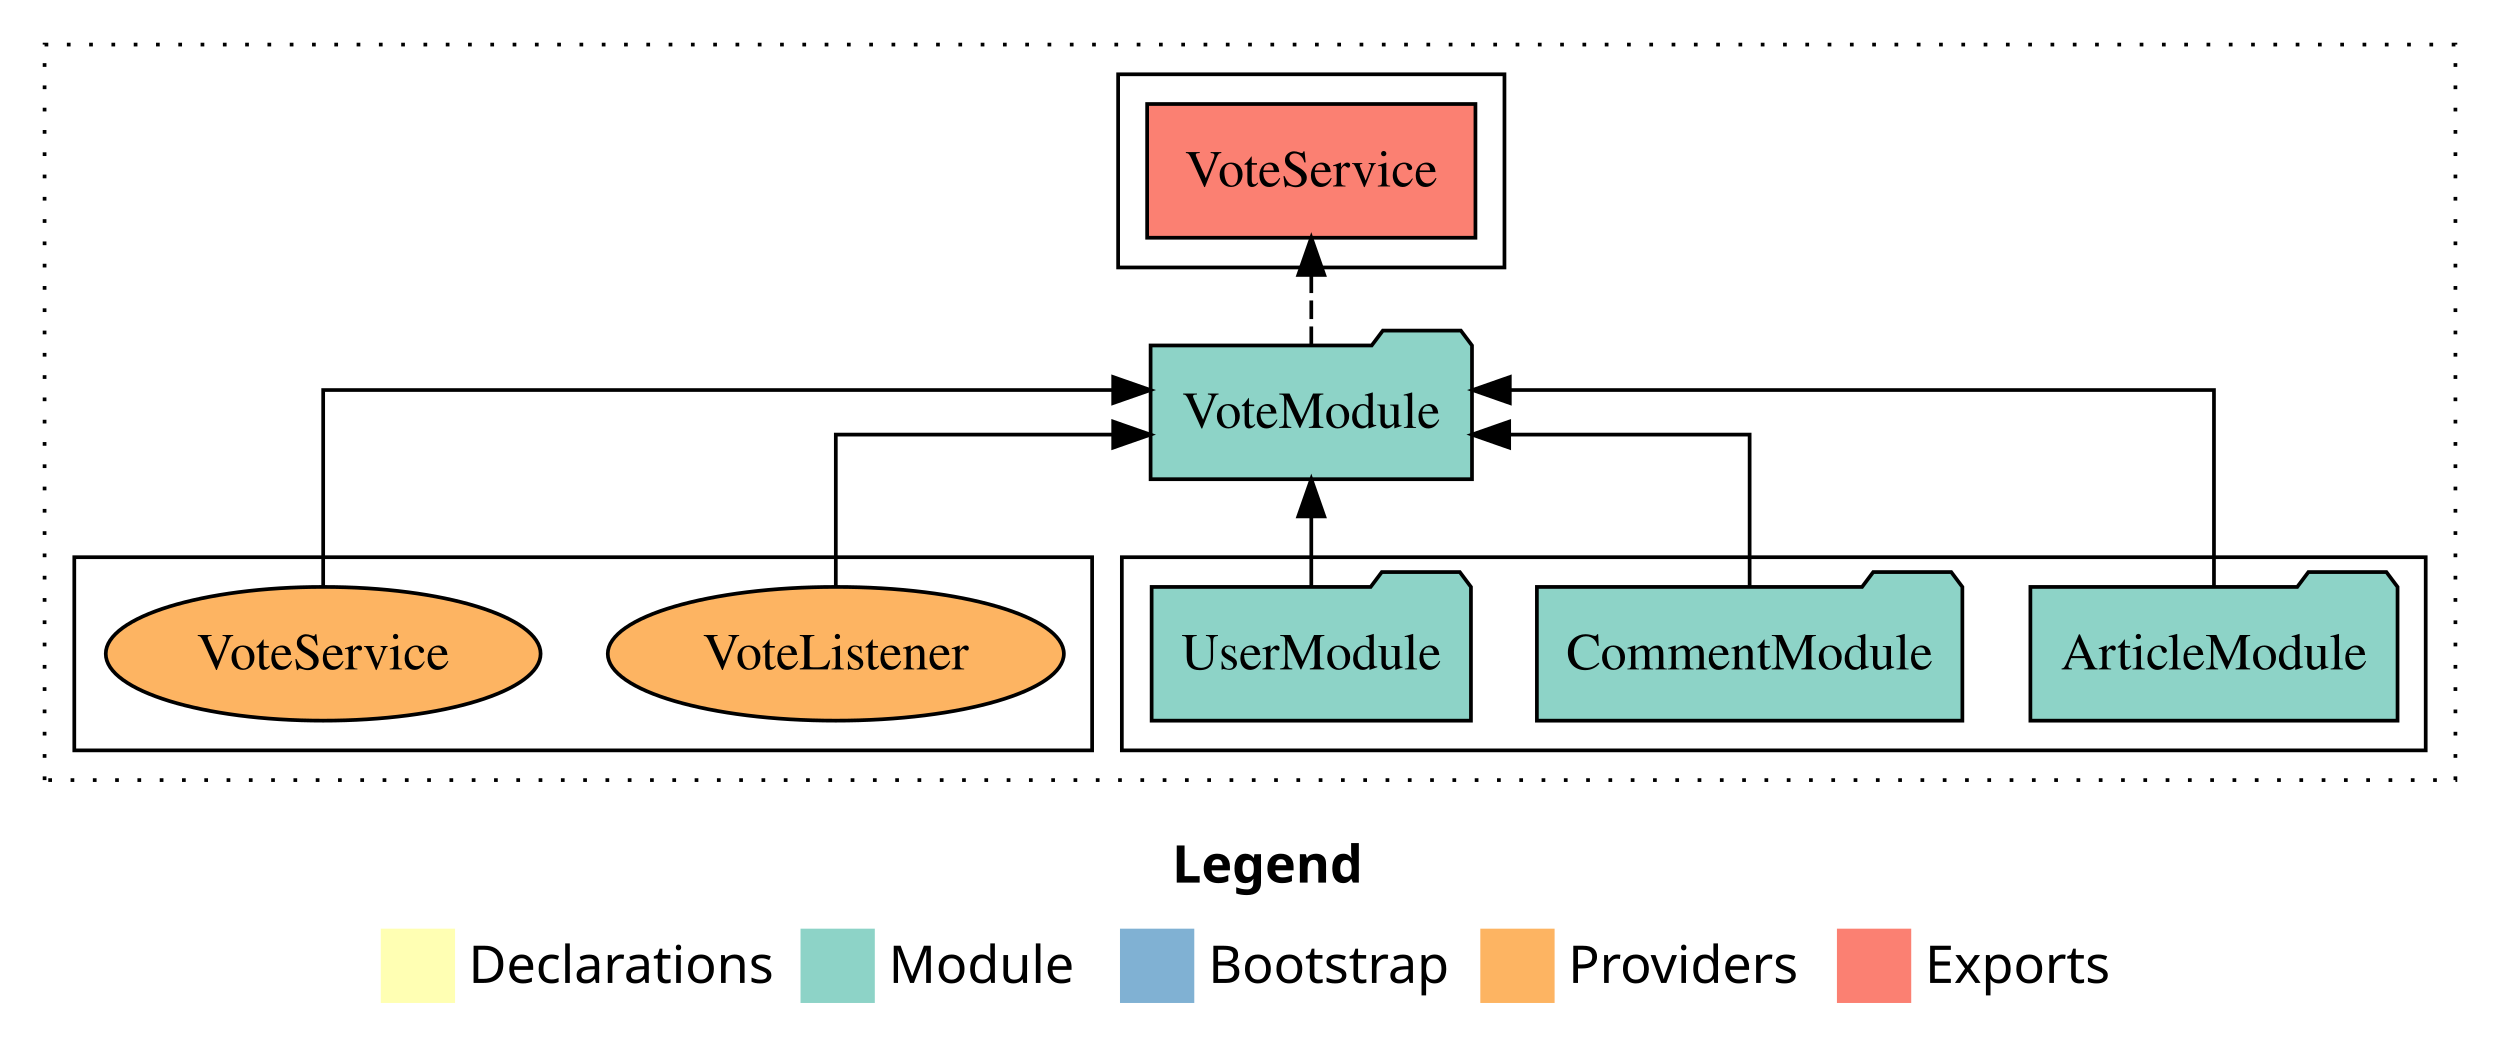
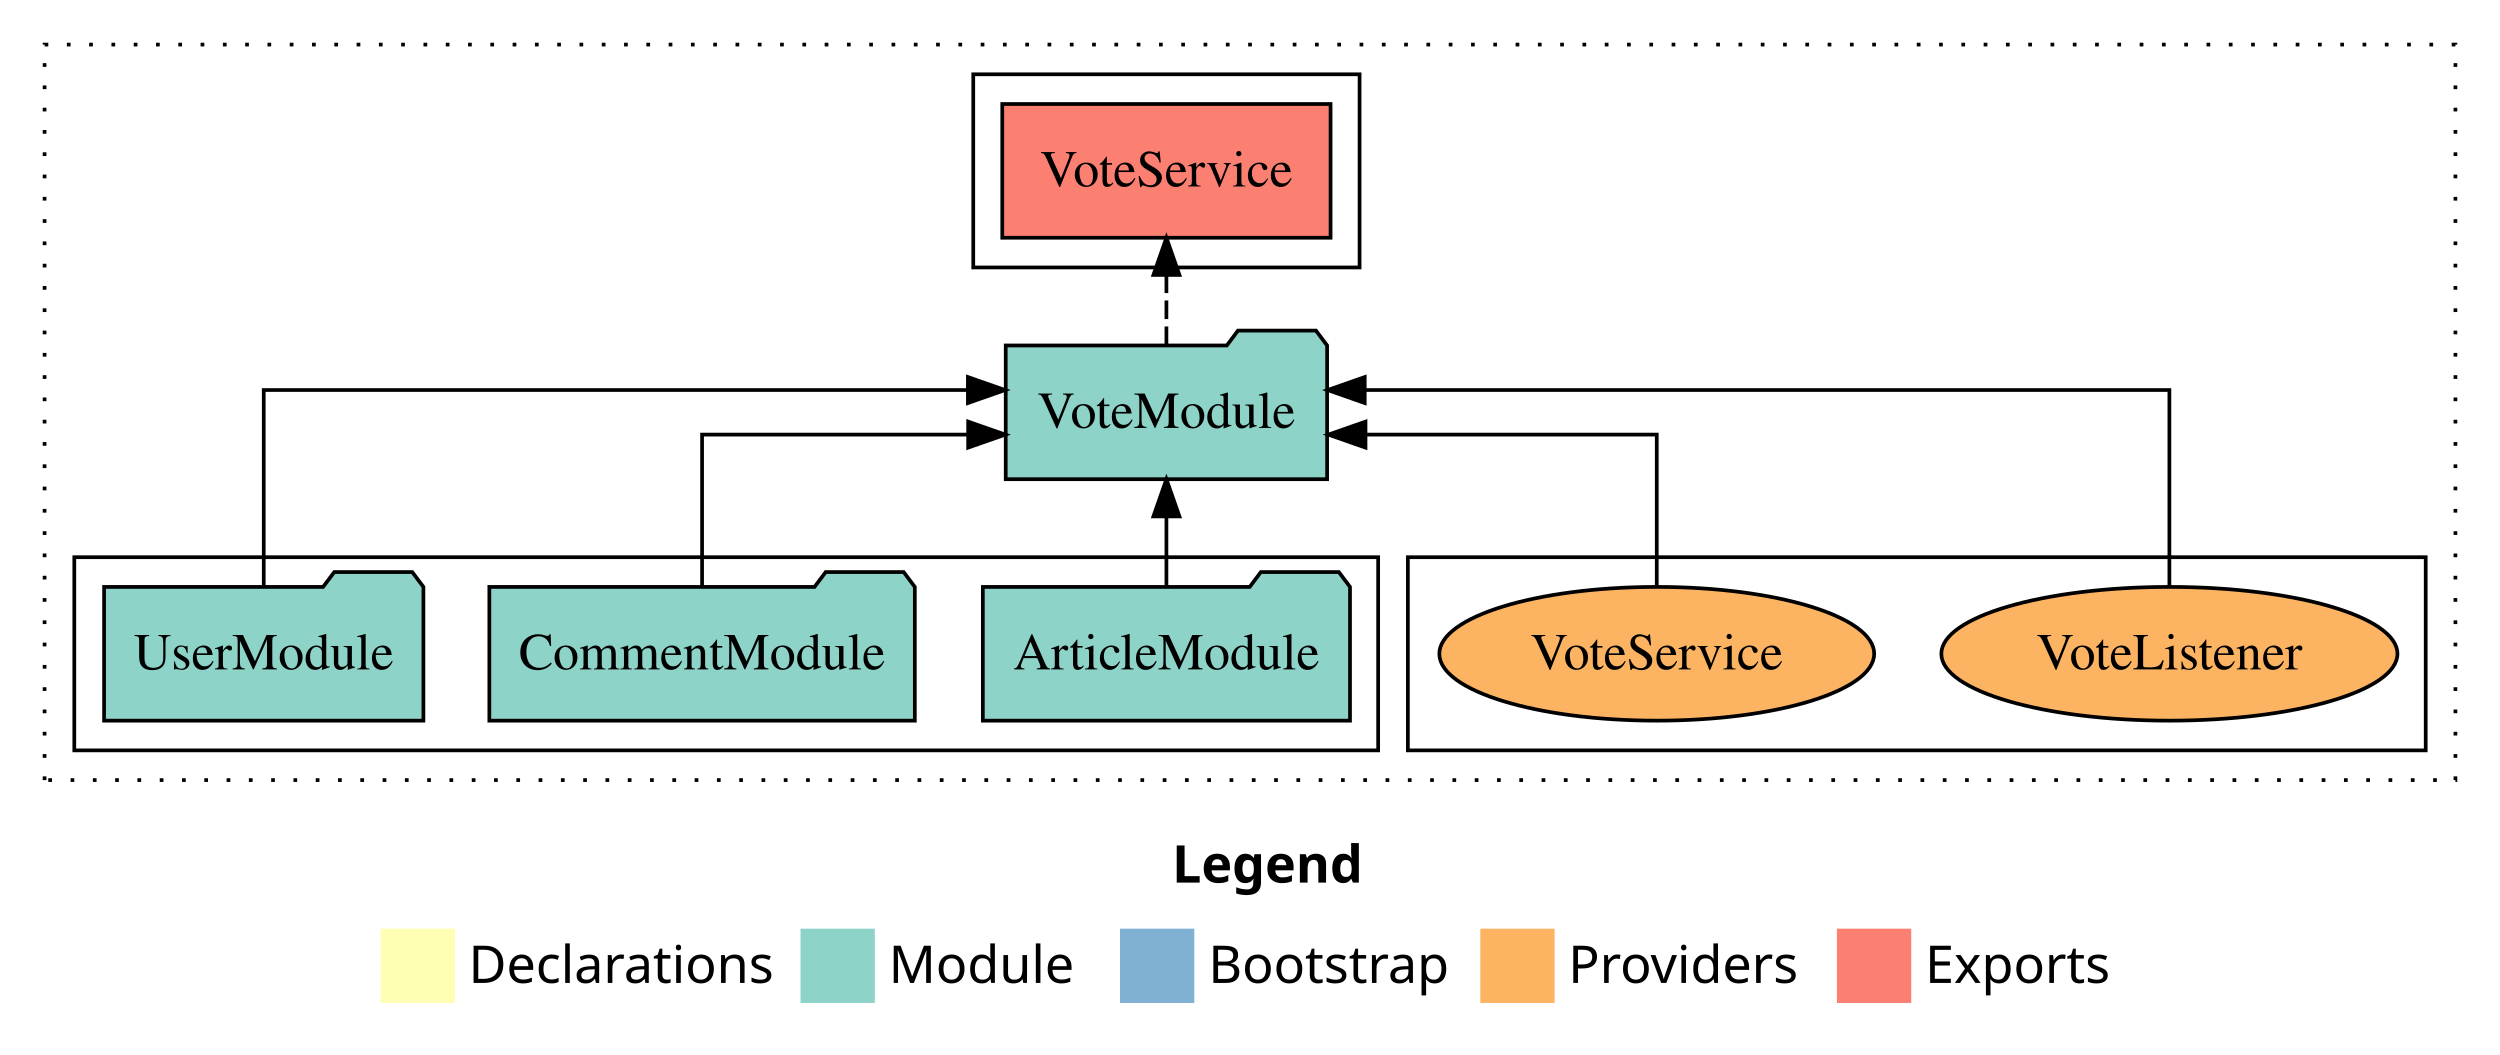
<svg xmlns="http://www.w3.org/2000/svg" width="673pt" height="284pt" viewBox="0.00 0.00 673.00 284.00">
  <g id="graph0" class="graph" transform="scale(1 1) rotate(0) translate(4 280)">
    <polygon fill="white" stroke="transparent" points="-4,4 -4,-280 669,-280 669,4 -4,4" />
    <text text-anchor="start" x="311.51" y="-42.4" font-family="Times-12" font-weight="bold" font-size="14.00">Legend</text>
    <polygon fill="#ffffb3" stroke="transparent" points="98.5,-10 98.5,-30 118.5,-30 118.5,-10 98.5,-10" />
    <text text-anchor="start" x="122.13" y="-15.4" font-family="Times-12" font-size="14.00">  Declarations</text>
    <polygon fill="#8dd3c7" stroke="transparent" points="211.5,-10 211.5,-30 231.5,-30 231.5,-10 211.5,-10" />
    <text text-anchor="start" x="235.23" y="-15.4" font-family="Times-12" font-size="14.00">  Module</text>
    <polygon fill="#80b1d3" stroke="transparent" points="297.5,-10 297.5,-30 317.5,-30 317.5,-10 297.5,-10" />
    <text text-anchor="start" x="321.28" y="-15.4" font-family="Times-12" font-size="14.00">  Bootstrap</text>
    <polygon fill="#fdb462" stroke="transparent" points="394.5,-10 394.5,-30 414.5,-30 414.5,-10 394.5,-10" />
    <text text-anchor="start" x="418.17" y="-15.4" font-family="Times-12" font-size="14.00">  Providers</text>
    <polygon fill="#fb8072" stroke="transparent" points="490.5,-10 490.5,-30 510.5,-30 510.5,-10 490.5,-10" />
    <text text-anchor="start" x="514.23" y="-15.4" font-family="Times-12" font-size="14.00">  Exports</text>
    <g id="clust1" class="cluster">
      <polygon fill="none" stroke="black" stroke-dasharray="1,5" points="8,-70 8,-268 657,-268 657,-70 8,-70" />
    </g>
+     <g id="clust6" class="cluster">
+       <polygon fill="none" stroke="black" points="375,-78 375,-130 649,-130 649,-78 375,-78" />
+     </g>
    <g id="clust3" class="cluster">
-       <polygon fill="none" stroke="black" points="298,-78 298,-130 649,-130 649,-78 298,-78" />
+       <polygon fill="none" stroke="black" points="16,-78 16,-130 367,-130 367,-78 16,-78" />
    </g>
    <g id="clust4" class="cluster">
-       <polygon fill="none" stroke="black" points="297,-208 297,-260 401,-260 401,-208 297,-208" />
-     </g>
-     <g id="clust6" class="cluster">
-       <polygon fill="none" stroke="black" points="16,-78 16,-130 290,-130 290,-78 16,-78" />
+       <polygon fill="none" stroke="black" points="258,-208 258,-260 362,-260 362,-208 258,-208" />
    </g>
    <g id="node1" class="node">
-       <polygon fill="#8dd3c7" stroke="black" points="641.42,-122 638.42,-126 617.42,-126 614.42,-122 542.58,-122 542.58,-86 641.42,-86 641.42,-122" />
-       <text text-anchor="middle" x="592" y="-99.8" font-family="Times,serif" font-size="14.00">ArticleModule</text>
+       <polygon fill="#8dd3c7" stroke="black" points="359.42,-122 356.42,-126 335.42,-126 332.42,-122 260.58,-122 260.58,-86 359.42,-86 359.42,-122" />
+       <text text-anchor="middle" x="310" y="-99.8" font-family="Times,serif" font-size="14.00">ArticleModule</text>
    </g>
    <g id="node4" class="node">
-       <polygon fill="#8dd3c7" stroke="black" points="392.26,-187 389.26,-191 368.26,-191 365.26,-187 305.74,-187 305.74,-151 392.26,-151 392.26,-187" />
-       <text text-anchor="middle" x="349" y="-164.8" font-family="Times,serif" font-size="14.00">VoteModule</text>
+       <polygon fill="#8dd3c7" stroke="black" points="353.26,-187 350.26,-191 329.26,-191 326.26,-187 266.74,-187 266.74,-151 353.26,-151 353.26,-187" />
+       <text text-anchor="middle" x="310" y="-164.8" font-family="Times,serif" font-size="14.00">VoteModule</text>
    </g>
    <g id="edge1" class="edge">
-       <path fill="none" stroke="black" d="M592,-122.28C592,-143.32 592,-175 592,-175 592,-175 402.44,-175 402.44,-175" />
-       <polygon fill="black" stroke="black" points="402.44,-171.5 392.44,-175 402.44,-178.5 402.44,-171.5" />
+       <path fill="none" stroke="black" d="M310,-122.11C310,-122.11 310,-140.99 310,-140.99" />
+       <polygon fill="black" stroke="black" points="306.5,-140.99 310,-150.99 313.5,-140.99 306.5,-140.99" />
    </g>
    <g id="node2" class="node">
-       <polygon fill="#8dd3c7" stroke="black" points="524.27,-122 521.27,-126 500.27,-126 497.27,-122 409.73,-122 409.73,-86 524.27,-86 524.27,-122" />
-       <text text-anchor="middle" x="467" y="-99.8" font-family="Times,serif" font-size="14.00">CommentModule</text>
+       <polygon fill="#8dd3c7" stroke="black" points="242.27,-122 239.27,-126 218.27,-126 215.27,-122 127.73,-122 127.73,-86 242.27,-86 242.27,-122" />
+       <text text-anchor="middle" x="185" y="-99.8" font-family="Times,serif" font-size="14.00">CommentModule</text>
    </g>
    <g id="edge2" class="edge">
-       <path fill="none" stroke="black" d="M467,-122.02C467,-139.37 467,-163 467,-163 467,-163 402.27,-163 402.27,-163" />
-       <polygon fill="black" stroke="black" points="402.27,-159.5 392.27,-163 402.27,-166.5 402.27,-159.5" />
+       <path fill="none" stroke="black" d="M185,-122.02C185,-139.37 185,-163 185,-163 185,-163 256.63,-163 256.63,-163" />
+       <polygon fill="black" stroke="black" points="256.63,-166.5 266.63,-163 256.63,-159.5 256.63,-166.5" />
    </g>
    <g id="node3" class="node">
-       <polygon fill="#8dd3c7" stroke="black" points="391.98,-122 388.98,-126 367.98,-126 364.98,-122 306.02,-122 306.02,-86 391.98,-86 391.98,-122" />
-       <text text-anchor="middle" x="349" y="-99.8" font-family="Times,serif" font-size="14.00">UserModule</text>
+       <polygon fill="#8dd3c7" stroke="black" points="109.98,-122 106.98,-126 85.98,-126 82.98,-122 24.02,-122 24.02,-86 109.98,-86 109.98,-122" />
+       <text text-anchor="middle" x="67" y="-99.8" font-family="Times,serif" font-size="14.00">UserModule</text>
    </g>
    <g id="edge3" class="edge">
-       <path fill="none" stroke="black" d="M349,-122.11C349,-122.11 349,-140.99 349,-140.99" />
-       <polygon fill="black" stroke="black" points="345.5,-140.99 349,-150.99 352.5,-140.99 345.5,-140.99" />
+       <path fill="none" stroke="black" d="M67,-122.28C67,-143.32 67,-175 67,-175 67,-175 256.56,-175 256.56,-175" />
+       <polygon fill="black" stroke="black" points="256.56,-178.5 266.56,-175 256.56,-171.5 256.56,-178.5" />
    </g>
    <g id="node5" class="node">
-       <polygon fill="#fb8072" stroke="black" points="393.19,-252 304.81,-252 304.81,-216 393.19,-216 393.19,-252" />
-       <text text-anchor="middle" x="349" y="-229.8" font-family="Times,serif" font-size="14.00">VoteService </text>
+       <polygon fill="#fb8072" stroke="black" points="354.19,-252 265.81,-252 265.81,-216 354.19,-216 354.19,-252" />
+       <text text-anchor="middle" x="310" y="-229.8" font-family="Times,serif" font-size="14.00">VoteService </text>
    </g>
    <g id="edge4" class="edge">
-       <path fill="none" stroke="black" stroke-dasharray="5,2" d="M349,-187.11C349,-187.11 349,-205.99 349,-205.99" />
-       <polygon fill="black" stroke="black" points="345.5,-205.99 349,-215.99 352.5,-205.99 345.5,-205.99" />
+       <path fill="none" stroke="black" stroke-dasharray="5,2" d="M310,-187.11C310,-187.11 310,-205.99 310,-205.99" />
+       <polygon fill="black" stroke="black" points="306.5,-205.99 310,-215.99 313.5,-205.99 306.5,-205.99" />
    </g>
    <g id="node6" class="node">
-       <ellipse fill="#fdb462" stroke="black" cx="221" cy="-104" rx="61.39" ry="18" />
-       <text text-anchor="middle" x="221" y="-99.8" font-family="Times,serif" font-size="14.00">VoteListener</text>
+       <ellipse fill="#fdb462" stroke="black" cx="580" cy="-104" rx="61.39" ry="18" />
+       <text text-anchor="middle" x="580" y="-99.8" font-family="Times,serif" font-size="14.00">VoteListener</text>
    </g>
    <g id="edge5" class="edge">
-       <path fill="none" stroke="black" d="M221,-122.02C221,-139.37 221,-163 221,-163 221,-163 295.67,-163 295.67,-163" />
-       <polygon fill="black" stroke="black" points="295.67,-166.5 305.67,-163 295.67,-159.5 295.67,-166.5" />
+       <path fill="none" stroke="black" d="M580,-122.28C580,-143.32 580,-175 580,-175 580,-175 363.38,-175 363.38,-175" />
+       <polygon fill="black" stroke="black" points="363.38,-171.5 353.38,-175 363.38,-178.5 363.38,-171.5" />
    </g>
    <g id="node7" class="node">
-       <ellipse fill="#fdb462" stroke="black" cx="83" cy="-104" rx="58.53" ry="18" />
-       <text text-anchor="middle" x="83" y="-99.8" font-family="Times,serif" font-size="14.00">VoteService</text>
+       <ellipse fill="#fdb462" stroke="black" cx="442" cy="-104" rx="58.53" ry="18" />
+       <text text-anchor="middle" x="442" y="-99.8" font-family="Times,serif" font-size="14.00">VoteService</text>
    </g>
    <g id="edge6" class="edge">
-       <path fill="none" stroke="black" d="M83,-122.28C83,-143.32 83,-175 83,-175 83,-175 295.67,-175 295.67,-175" />
-       <polygon fill="black" stroke="black" points="295.67,-178.5 305.67,-175 295.67,-171.5 295.67,-178.5" />
+       <path fill="none" stroke="black" d="M442,-122.02C442,-139.37 442,-163 442,-163 442,-163 363.59,-163 363.59,-163" />
+       <polygon fill="black" stroke="black" points="363.59,-159.5 353.59,-163 363.59,-166.5 363.59,-159.5" />
    </g>
  </g>
</svg>
